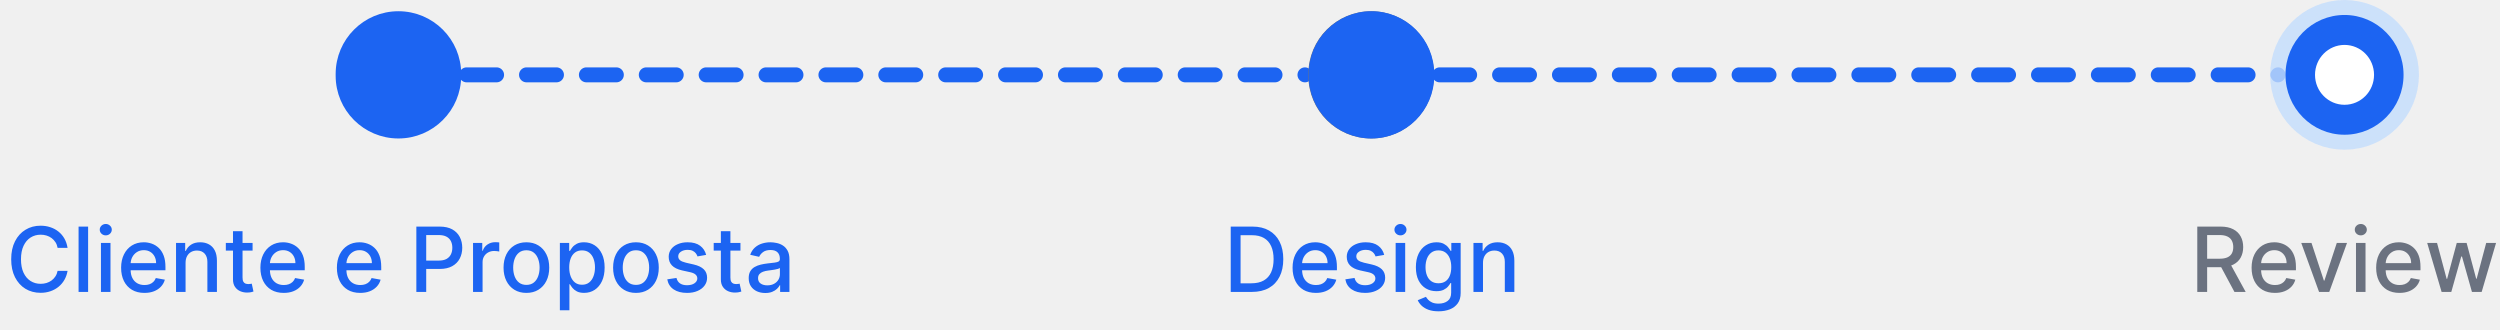
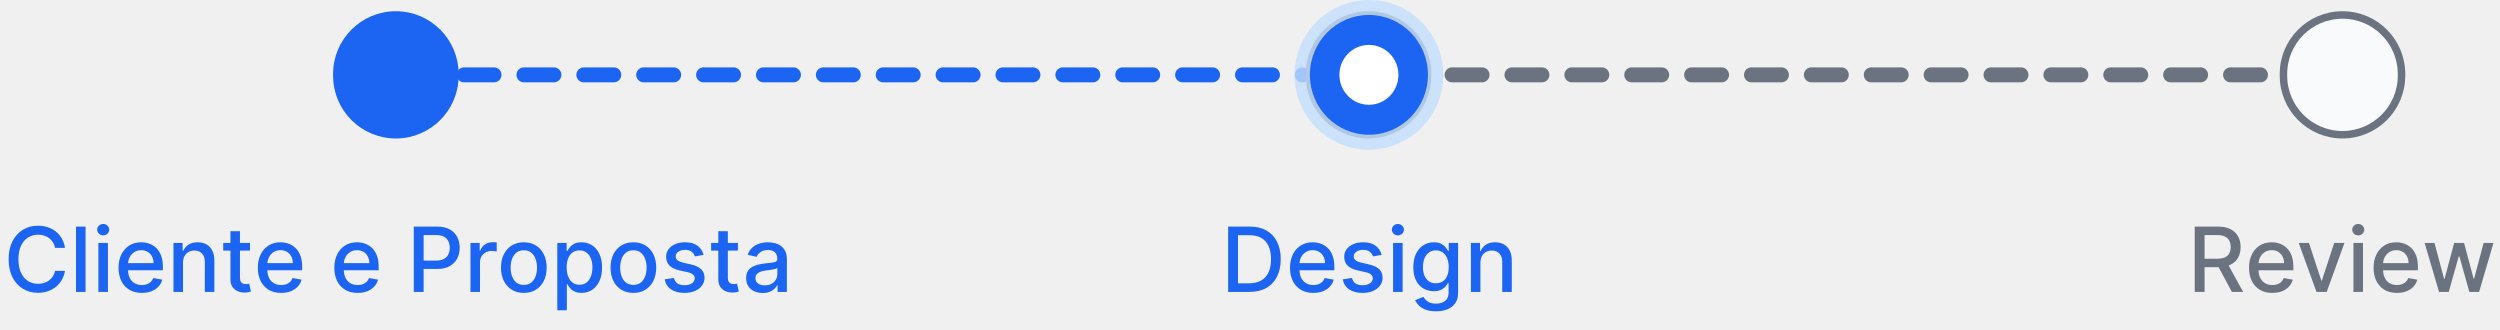
<svg xmlns="http://www.w3.org/2000/svg" width="334" height="44" viewBox="0 0 334 44" fill="none">
-   <line x1="54.343" y1="10" x2="174.343" y2="10" stroke="#1C64F2" stroke-width="2" stroke-linecap="round" stroke-dasharray="4 4" />
-   <line x1="184.343" y1="10" x2="304.343" y2="10" stroke="#1C64F2" stroke-width="2" stroke-linecap="round" stroke-dasharray="4 4" />
-   <ellipse cx="183.181" cy="10" rx="7.886" ry="8" fill="#F9FAFB" />
-   <rect x="175.295" y="2" width="15.772" height="16" rx="7.886" stroke="#6B7280" />
-   <path d="M9.025 33.111H7.695C7.644 32.827 7.549 32.577 7.41 32.361C7.271 32.145 7.1 31.962 6.898 31.811C6.697 31.66 6.471 31.547 6.221 31.47C5.974 31.393 5.711 31.355 5.432 31.355C4.93 31.355 4.479 31.482 4.082 31.734C3.687 31.987 3.374 32.358 3.144 32.847C2.917 33.335 2.803 33.932 2.803 34.636C2.803 35.347 2.917 35.946 3.144 36.435C3.374 36.923 3.688 37.293 4.086 37.543C4.484 37.793 4.931 37.918 5.428 37.918C5.704 37.918 5.965 37.881 6.212 37.807C6.462 37.73 6.688 37.618 6.89 37.47C7.092 37.322 7.262 37.142 7.401 36.929C7.543 36.713 7.641 36.466 7.695 36.188L9.025 36.192C8.954 36.621 8.816 37.016 8.611 37.376C8.41 37.734 8.15 38.044 7.832 38.305C7.516 38.564 7.155 38.764 6.749 38.906C6.343 39.048 5.9 39.119 5.42 39.119C4.664 39.119 3.991 38.94 3.4 38.582C2.809 38.222 2.343 37.706 2.002 37.035C1.664 36.365 1.495 35.565 1.495 34.636C1.495 33.705 1.665 32.905 2.006 32.237C2.347 31.567 2.813 31.053 3.404 30.695C3.995 30.334 4.667 30.153 5.42 30.153C5.883 30.153 6.315 30.22 6.715 30.354C7.119 30.484 7.481 30.678 7.802 30.933C8.123 31.186 8.388 31.496 8.599 31.862C8.809 32.226 8.951 32.642 9.025 33.111ZM11.772 30.273V39H10.498V30.273H11.772ZM13.486 39V32.455H14.761V39H13.486ZM14.13 31.445C13.908 31.445 13.718 31.371 13.559 31.223C13.403 31.072 13.325 30.893 13.325 30.686C13.325 30.476 13.403 30.297 13.559 30.149C13.718 29.999 13.908 29.923 14.13 29.923C14.351 29.923 14.54 29.999 14.697 30.149C14.856 30.297 14.935 30.476 14.935 30.686C14.935 30.893 14.856 31.072 14.697 31.223C14.54 31.371 14.351 31.445 14.13 31.445ZM19.296 39.132C18.651 39.132 18.095 38.994 17.63 38.719C17.166 38.44 16.808 38.05 16.556 37.547C16.306 37.041 16.181 36.449 16.181 35.77C16.181 35.099 16.306 34.508 16.556 33.997C16.808 33.486 17.161 33.087 17.613 32.8C18.067 32.513 18.598 32.369 19.206 32.369C19.576 32.369 19.933 32.43 20.28 32.553C20.627 32.675 20.938 32.867 21.213 33.128C21.489 33.389 21.706 33.729 21.865 34.146C22.024 34.561 22.104 35.065 22.104 35.659V36.111H16.901V35.156H20.855C20.855 34.821 20.787 34.524 20.651 34.266C20.515 34.004 20.323 33.798 20.076 33.648C19.831 33.497 19.544 33.422 19.215 33.422C18.857 33.422 18.544 33.51 18.277 33.686C18.013 33.859 17.808 34.087 17.664 34.368C17.522 34.646 17.451 34.949 17.451 35.276V36.021C17.451 36.459 17.527 36.831 17.681 37.138C17.837 37.445 18.054 37.679 18.333 37.841C18.611 38 18.936 38.08 19.308 38.08C19.55 38.08 19.77 38.045 19.969 37.977C20.168 37.906 20.34 37.801 20.485 37.662C20.63 37.523 20.74 37.351 20.817 37.146L22.023 37.364C21.926 37.719 21.753 38.03 21.503 38.297C21.256 38.561 20.945 38.767 20.57 38.915C20.198 39.06 19.773 39.132 19.296 39.132ZM24.792 35.114V39H23.518V32.455H24.741V33.52H24.822C24.972 33.173 25.208 32.895 25.529 32.685C25.853 32.474 26.261 32.369 26.752 32.369C27.198 32.369 27.589 32.463 27.924 32.651C28.259 32.835 28.519 33.111 28.704 33.477C28.888 33.844 28.981 34.297 28.981 34.837V39H27.707V34.99C27.707 34.516 27.583 34.145 27.336 33.878C27.089 33.608 26.749 33.473 26.317 33.473C26.022 33.473 25.759 33.537 25.529 33.665C25.302 33.793 25.121 33.98 24.988 34.227C24.857 34.472 24.792 34.767 24.792 35.114ZM33.745 32.455V33.477H30.17V32.455H33.745ZM31.128 30.886H32.403V37.078C32.403 37.325 32.44 37.511 32.513 37.636C32.587 37.758 32.682 37.842 32.799 37.888C32.918 37.93 33.047 37.952 33.187 37.952C33.289 37.952 33.379 37.945 33.455 37.93C33.532 37.916 33.592 37.905 33.634 37.896L33.864 38.949C33.79 38.977 33.685 39.006 33.549 39.034C33.413 39.065 33.242 39.082 33.038 39.085C32.702 39.091 32.39 39.031 32.1 38.906C31.81 38.781 31.576 38.588 31.397 38.327C31.218 38.065 31.128 37.737 31.128 37.342V30.886ZM37.905 39.132C37.26 39.132 36.705 38.994 36.239 38.719C35.776 38.44 35.418 38.05 35.165 37.547C34.915 37.041 34.79 36.449 34.79 35.77C34.79 35.099 34.915 34.508 35.165 33.997C35.418 33.486 35.77 33.087 36.222 32.8C36.676 32.513 37.208 32.369 37.816 32.369C38.185 32.369 38.543 32.43 38.889 32.553C39.236 32.675 39.547 32.867 39.823 33.128C40.098 33.389 40.316 33.729 40.475 34.146C40.634 34.561 40.713 35.065 40.713 35.659V36.111H35.51V35.156H39.465C39.465 34.821 39.397 34.524 39.26 34.266C39.124 34.004 38.932 33.798 38.685 33.648C38.441 33.497 38.154 33.422 37.824 33.422C37.466 33.422 37.154 33.51 36.887 33.686C36.622 33.859 36.418 34.087 36.273 34.368C36.131 34.646 36.06 34.949 36.06 35.276V36.021C36.06 36.459 36.137 36.831 36.29 37.138C36.446 37.445 36.664 37.679 36.942 37.841C37.22 38 37.546 38.08 37.918 38.08C38.159 38.08 38.38 38.045 38.578 37.977C38.777 37.906 38.949 37.801 39.094 37.662C39.239 37.523 39.35 37.351 39.426 37.146L40.632 37.364C40.536 37.719 40.362 38.03 40.112 38.297C39.865 38.561 39.554 38.767 39.179 38.915C38.807 39.06 38.382 39.132 37.905 39.132ZM48.124 39.132C47.479 39.132 46.924 38.994 46.458 38.719C45.995 38.44 45.637 38.05 45.384 37.547C45.134 37.041 45.009 36.449 45.009 35.77C45.009 35.099 45.134 34.508 45.384 33.997C45.637 33.486 45.989 33.087 46.441 32.8C46.895 32.513 47.426 32.369 48.034 32.369C48.404 32.369 48.762 32.43 49.108 32.553C49.455 32.675 49.766 32.867 50.041 33.128C50.317 33.389 50.534 33.729 50.693 34.146C50.852 34.561 50.932 35.065 50.932 35.659V36.111H45.729V35.156H49.684C49.684 34.821 49.615 34.524 49.479 34.266C49.343 34.004 49.151 33.798 48.904 33.648C48.659 33.497 48.372 33.422 48.043 33.422C47.685 33.422 47.372 33.51 47.105 33.686C46.841 33.859 46.637 34.087 46.492 34.368C46.35 34.646 46.279 34.949 46.279 35.276V36.021C46.279 36.459 46.355 36.831 46.509 37.138C46.665 37.445 46.882 37.679 47.161 37.841C47.439 38 47.764 38.08 48.137 38.08C48.378 38.08 48.598 38.045 48.797 37.977C48.996 37.906 49.168 37.801 49.313 37.662C49.458 37.523 49.568 37.351 49.645 37.146L50.851 37.364C50.755 37.719 50.581 38.03 50.331 38.297C50.084 38.561 49.773 38.767 49.398 38.915C49.026 39.06 48.601 39.132 48.124 39.132ZM55.624 39V30.273H58.735C59.414 30.273 59.976 30.396 60.422 30.643C60.868 30.891 61.202 31.229 61.424 31.658C61.645 32.084 61.756 32.564 61.756 33.098C61.756 33.635 61.644 34.118 61.419 34.547C61.198 34.973 60.862 35.311 60.414 35.561C59.968 35.808 59.407 35.932 58.73 35.932H56.591V34.815H58.611C59.04 34.815 59.388 34.742 59.655 34.594C59.922 34.443 60.118 34.239 60.243 33.98C60.368 33.722 60.431 33.428 60.431 33.098C60.431 32.769 60.368 32.476 60.243 32.22C60.118 31.965 59.921 31.764 59.651 31.619C59.384 31.474 59.032 31.402 58.594 31.402H56.941V39H55.624ZM63.197 39V32.455H64.429V33.494H64.497C64.616 33.142 64.827 32.865 65.128 32.663C65.432 32.459 65.775 32.356 66.159 32.356C66.239 32.356 66.332 32.359 66.44 32.365C66.551 32.371 66.638 32.378 66.7 32.386V33.605C66.649 33.591 66.558 33.575 66.427 33.558C66.297 33.538 66.166 33.528 66.035 33.528C65.734 33.528 65.466 33.592 65.23 33.72C64.997 33.845 64.812 34.02 64.676 34.244C64.54 34.466 64.472 34.719 64.472 35.003V39H63.197ZM70.326 39.132C69.712 39.132 69.176 38.992 68.719 38.71C68.262 38.429 67.906 38.035 67.654 37.53C67.401 37.024 67.274 36.433 67.274 35.757C67.274 35.078 67.401 34.484 67.654 33.976C67.906 33.467 68.262 33.072 68.719 32.791C69.176 32.51 69.712 32.369 70.326 32.369C70.939 32.369 71.475 32.51 71.932 32.791C72.389 33.072 72.745 33.467 72.997 33.976C73.25 34.484 73.377 35.078 73.377 35.757C73.377 36.433 73.25 37.024 72.997 37.53C72.745 38.035 72.389 38.429 71.932 38.71C71.475 38.992 70.939 39.132 70.326 39.132ZM70.33 38.062C70.728 38.062 71.057 37.957 71.318 37.747C71.58 37.537 71.773 37.257 71.898 36.908C72.026 36.558 72.09 36.173 72.09 35.753C72.09 35.335 72.026 34.952 71.898 34.602C71.773 34.25 71.58 33.967 71.318 33.754C71.057 33.541 70.728 33.435 70.33 33.435C69.929 33.435 69.597 33.541 69.333 33.754C69.071 33.967 68.877 34.25 68.749 34.602C68.624 34.952 68.561 35.335 68.561 35.753C68.561 36.173 68.624 36.558 68.749 36.908C68.877 37.257 69.071 37.537 69.333 37.747C69.597 37.957 69.929 38.062 70.33 38.062ZM74.799 41.455V32.455H76.043V33.516H76.15C76.224 33.379 76.33 33.222 76.469 33.043C76.609 32.864 76.802 32.707 77.049 32.574C77.296 32.438 77.623 32.369 78.029 32.369C78.557 32.369 79.029 32.503 79.444 32.77C79.859 33.037 80.184 33.422 80.42 33.925C80.658 34.428 80.778 35.033 80.778 35.74C80.778 36.447 80.66 37.054 80.424 37.56C80.188 38.062 79.864 38.45 79.452 38.723C79.04 38.993 78.57 39.128 78.042 39.128C77.644 39.128 77.319 39.061 77.066 38.928C76.816 38.794 76.62 38.638 76.478 38.459C76.336 38.28 76.227 38.121 76.15 37.981H76.073V41.455H74.799ZM76.047 35.727C76.047 36.188 76.114 36.591 76.248 36.938C76.381 37.284 76.575 37.555 76.827 37.751C77.08 37.945 77.39 38.041 77.756 38.041C78.137 38.041 78.455 37.94 78.711 37.739C78.966 37.534 79.16 37.257 79.29 36.908C79.424 36.558 79.491 36.165 79.491 35.727C79.491 35.295 79.425 34.908 79.295 34.564C79.167 34.22 78.974 33.949 78.715 33.75C78.459 33.551 78.14 33.452 77.756 33.452C77.387 33.452 77.075 33.547 76.819 33.737C76.566 33.928 76.374 34.193 76.243 34.534C76.113 34.875 76.047 35.273 76.047 35.727ZM84.962 39.132C84.349 39.132 83.813 38.992 83.356 38.71C82.898 38.429 82.543 38.035 82.29 37.53C82.038 37.024 81.911 36.433 81.911 35.757C81.911 35.078 82.038 34.484 82.29 33.976C82.543 33.467 82.898 33.072 83.356 32.791C83.813 32.51 84.349 32.369 84.962 32.369C85.576 32.369 86.111 32.51 86.569 32.791C87.026 33.072 87.381 33.467 87.634 33.976C87.887 34.484 88.013 35.078 88.013 35.757C88.013 36.433 87.887 37.024 87.634 37.53C87.381 38.035 87.026 38.429 86.569 38.71C86.111 38.992 85.576 39.132 84.962 39.132ZM84.966 38.062C85.364 38.062 85.694 37.957 85.955 37.747C86.216 37.537 86.41 37.257 86.535 36.908C86.663 36.558 86.727 36.173 86.727 35.753C86.727 35.335 86.663 34.952 86.535 34.602C86.41 34.25 86.216 33.967 85.955 33.754C85.694 33.541 85.364 33.435 84.966 33.435C84.566 33.435 84.234 33.541 83.969 33.754C83.708 33.967 83.513 34.25 83.386 34.602C83.261 34.952 83.198 35.335 83.198 35.753C83.198 36.173 83.261 36.558 83.386 36.908C83.513 37.257 83.708 37.537 83.969 37.747C84.234 37.957 84.566 38.062 84.966 38.062ZM94.341 34.053L93.186 34.257C93.137 34.109 93.061 33.969 92.956 33.835C92.853 33.702 92.714 33.592 92.538 33.507C92.362 33.422 92.142 33.379 91.877 33.379C91.517 33.379 91.216 33.46 90.974 33.622C90.733 33.781 90.612 33.987 90.612 34.24C90.612 34.459 90.693 34.635 90.855 34.769C91.017 34.902 91.278 35.011 91.639 35.097L92.678 35.335C93.281 35.474 93.73 35.689 94.025 35.979C94.321 36.269 94.468 36.645 94.468 37.108C94.468 37.5 94.355 37.849 94.127 38.156C93.903 38.46 93.589 38.699 93.186 38.872C92.785 39.045 92.321 39.132 91.792 39.132C91.059 39.132 90.461 38.976 89.998 38.663C89.535 38.348 89.251 37.901 89.146 37.321L90.377 37.133C90.454 37.455 90.612 37.697 90.85 37.862C91.089 38.024 91.4 38.105 91.784 38.105C92.201 38.105 92.535 38.019 92.785 37.845C93.035 37.669 93.16 37.455 93.16 37.202C93.16 36.997 93.083 36.825 92.93 36.686C92.779 36.547 92.548 36.442 92.235 36.371L91.127 36.128C90.517 35.989 90.065 35.767 89.772 35.463C89.483 35.159 89.338 34.774 89.338 34.308C89.338 33.922 89.446 33.584 89.662 33.294C89.877 33.004 90.176 32.778 90.556 32.617C90.937 32.452 91.373 32.369 91.865 32.369C92.572 32.369 93.129 32.523 93.535 32.83C93.941 33.133 94.21 33.541 94.341 34.053ZM98.925 32.455V33.477H95.349V32.455H98.925ZM96.308 30.886H97.582V37.078C97.582 37.325 97.619 37.511 97.693 37.636C97.767 37.758 97.862 37.842 97.979 37.888C98.098 37.93 98.227 37.952 98.366 37.952C98.469 37.952 98.558 37.945 98.635 37.93C98.712 37.916 98.771 37.905 98.814 37.896L99.044 38.949C98.97 38.977 98.865 39.006 98.729 39.034C98.592 39.065 98.422 39.082 98.217 39.085C97.882 39.091 97.57 39.031 97.28 38.906C96.99 38.781 96.756 38.588 96.577 38.327C96.398 38.065 96.308 37.737 96.308 37.342V30.886ZM102.239 39.145C101.824 39.145 101.449 39.068 101.114 38.915C100.779 38.758 100.513 38.533 100.317 38.237C100.124 37.942 100.027 37.58 100.027 37.151C100.027 36.781 100.098 36.477 100.24 36.239C100.382 36 100.574 35.811 100.816 35.672C101.057 35.533 101.327 35.428 101.625 35.356C101.924 35.285 102.228 35.231 102.537 35.195C102.929 35.149 103.247 35.112 103.492 35.084C103.736 35.053 103.914 35.003 104.024 34.935C104.135 34.867 104.191 34.756 104.191 34.602V34.572C104.191 34.2 104.085 33.912 103.875 33.707C103.668 33.503 103.358 33.401 102.946 33.401C102.517 33.401 102.179 33.496 101.932 33.686C101.688 33.874 101.519 34.082 101.425 34.312L100.228 34.04C100.37 33.642 100.577 33.321 100.85 33.077C101.125 32.83 101.442 32.651 101.8 32.54C102.158 32.426 102.534 32.369 102.929 32.369C103.191 32.369 103.468 32.401 103.76 32.463C104.056 32.523 104.331 32.633 104.587 32.795C104.845 32.957 105.057 33.189 105.222 33.49C105.387 33.788 105.469 34.176 105.469 34.653V39H104.225V38.105H104.174C104.091 38.27 103.968 38.432 103.803 38.591C103.638 38.75 103.426 38.882 103.168 38.987C102.909 39.092 102.6 39.145 102.239 39.145ZM102.516 38.122C102.868 38.122 103.169 38.053 103.419 37.913C103.672 37.774 103.864 37.592 103.995 37.368C104.128 37.141 104.195 36.898 104.195 36.639V35.795C104.149 35.841 104.061 35.883 103.931 35.923C103.803 35.96 103.657 35.993 103.492 36.021C103.327 36.047 103.166 36.071 103.01 36.094C102.854 36.114 102.723 36.131 102.618 36.145C102.371 36.176 102.145 36.229 101.941 36.303C101.739 36.376 101.577 36.483 101.455 36.622C101.335 36.758 101.276 36.94 101.276 37.168C101.276 37.483 101.392 37.722 101.625 37.883C101.858 38.043 102.155 38.122 102.516 38.122Z" fill="#1C64F2" />
-   <path d="M167.25 39H164.425V30.273H167.339C168.195 30.273 168.929 30.447 169.543 30.797C170.156 31.143 170.626 31.642 170.953 32.293C171.283 32.94 171.447 33.717 171.447 34.624C171.447 35.533 171.281 36.314 170.949 36.967C170.619 37.621 170.142 38.124 169.517 38.476C168.892 38.825 168.136 39 167.25 39ZM165.741 37.849H167.177C167.842 37.849 168.395 37.724 168.835 37.474C169.275 37.222 169.605 36.856 169.824 36.379C170.043 35.899 170.152 35.314 170.152 34.624C170.152 33.939 170.043 33.358 169.824 32.881C169.608 32.403 169.285 32.041 168.856 31.794C168.427 31.547 167.895 31.423 167.258 31.423H165.741V37.849ZM175.804 39.132C175.159 39.132 174.603 38.994 174.137 38.719C173.674 38.44 173.316 38.05 173.063 37.547C172.813 37.041 172.688 36.449 172.688 35.77C172.688 35.099 172.813 34.508 173.063 33.997C173.316 33.486 173.669 33.087 174.12 32.8C174.575 32.513 175.106 32.369 175.714 32.369C176.083 32.369 176.441 32.43 176.788 32.553C177.134 32.675 177.446 32.867 177.721 33.128C177.997 33.389 178.214 33.729 178.373 34.146C178.532 34.561 178.612 35.065 178.612 35.659V36.111H173.409V35.156H177.363C177.363 34.821 177.295 34.524 177.159 34.266C177.022 34.004 176.831 33.798 176.583 33.648C176.339 33.497 176.052 33.422 175.723 33.422C175.365 33.422 175.052 33.51 174.785 33.686C174.521 33.859 174.316 34.087 174.171 34.368C174.029 34.646 173.958 34.949 173.958 35.276V36.021C173.958 36.459 174.035 36.831 174.188 37.138C174.345 37.445 174.562 37.679 174.84 37.841C175.119 38 175.444 38.08 175.816 38.08C176.058 38.08 176.278 38.045 176.477 37.977C176.676 37.906 176.848 37.801 176.992 37.662C177.137 37.523 177.248 37.351 177.325 37.146L178.531 37.364C178.434 37.719 178.261 38.03 178.011 38.297C177.764 38.561 177.453 38.767 177.078 38.915C176.706 39.06 176.281 39.132 175.804 39.132ZM184.93 34.053L183.775 34.257C183.727 34.109 183.65 33.969 183.545 33.835C183.443 33.702 183.304 33.592 183.128 33.507C182.952 33.422 182.731 33.379 182.467 33.379C182.106 33.379 181.805 33.46 181.564 33.622C181.322 33.781 181.202 33.987 181.202 34.24C181.202 34.459 181.283 34.635 181.445 34.769C181.606 34.902 181.868 35.011 182.229 35.097L183.268 35.335C183.871 35.474 184.32 35.689 184.615 35.979C184.91 36.269 185.058 36.645 185.058 37.108C185.058 37.5 184.945 37.849 184.717 38.156C184.493 38.46 184.179 38.699 183.775 38.872C183.375 39.045 182.91 39.132 182.382 39.132C181.649 39.132 181.051 38.976 180.588 38.663C180.125 38.348 179.841 37.901 179.736 37.321L180.967 37.133C181.044 37.455 181.202 37.697 181.44 37.862C181.679 38.024 181.99 38.105 182.373 38.105C182.791 38.105 183.125 38.019 183.375 37.845C183.625 37.669 183.75 37.455 183.75 37.202C183.75 36.997 183.673 36.825 183.52 36.686C183.369 36.547 183.138 36.442 182.825 36.371L181.717 36.128C181.106 35.989 180.655 35.767 180.362 35.463C180.072 35.159 179.927 34.774 179.927 34.308C179.927 33.922 180.035 33.584 180.251 33.294C180.467 33.004 180.766 32.778 181.146 32.617C181.527 32.452 181.963 32.369 182.454 32.369C183.162 32.369 183.719 32.523 184.125 32.83C184.531 33.133 184.8 33.541 184.93 34.053ZM186.459 39V32.455H187.733V39H186.459ZM187.103 31.445C186.881 31.445 186.691 31.371 186.532 31.223C186.375 31.072 186.297 30.893 186.297 30.686C186.297 30.476 186.375 30.297 186.532 30.149C186.691 29.999 186.881 29.923 187.103 29.923C187.324 29.923 187.513 29.999 187.669 30.149C187.828 30.297 187.908 30.476 187.908 30.686C187.908 30.893 187.828 31.072 187.669 31.223C187.513 31.371 187.324 31.445 187.103 31.445ZM192.192 41.591C191.672 41.591 191.224 41.523 190.849 41.386C190.477 41.25 190.173 41.07 189.937 40.845C189.702 40.621 189.525 40.375 189.409 40.108L190.504 39.656C190.581 39.781 190.683 39.913 190.811 40.053C190.942 40.195 191.118 40.315 191.339 40.415C191.564 40.514 191.852 40.564 192.204 40.564C192.687 40.564 193.087 40.446 193.402 40.21C193.717 39.977 193.875 39.605 193.875 39.094V37.807H193.794C193.717 37.946 193.606 38.101 193.462 38.271C193.32 38.442 193.123 38.59 192.873 38.715C192.623 38.84 192.298 38.902 191.898 38.902C191.381 38.902 190.915 38.781 190.5 38.54C190.088 38.295 189.761 37.936 189.52 37.462C189.281 36.984 189.162 36.398 189.162 35.702C189.162 35.006 189.28 34.409 189.516 33.912C189.754 33.415 190.081 33.034 190.496 32.77C190.91 32.503 191.381 32.369 191.906 32.369C192.312 32.369 192.641 32.438 192.891 32.574C193.141 32.707 193.335 32.864 193.474 33.043C193.616 33.222 193.726 33.379 193.802 33.516H193.896V32.455H195.145V39.145C195.145 39.707 195.014 40.169 194.753 40.53C194.491 40.891 194.138 41.158 193.692 41.331C193.248 41.504 192.748 41.591 192.192 41.591ZM192.179 37.845C192.545 37.845 192.855 37.76 193.108 37.59C193.364 37.416 193.557 37.169 193.687 36.848C193.821 36.524 193.888 36.136 193.888 35.685C193.888 35.244 193.822 34.856 193.692 34.521C193.561 34.186 193.369 33.925 193.116 33.737C192.864 33.547 192.551 33.452 192.179 33.452C191.795 33.452 191.476 33.551 191.22 33.75C190.964 33.946 190.771 34.213 190.641 34.551C190.513 34.889 190.449 35.267 190.449 35.685C190.449 36.114 190.514 36.49 190.645 36.814C190.775 37.138 190.969 37.391 191.224 37.572C191.483 37.754 191.801 37.845 192.179 37.845ZM198.128 35.114V39H196.854V32.455H198.077V33.52H198.158C198.308 33.173 198.544 32.895 198.865 32.685C199.189 32.474 199.597 32.369 200.088 32.369C200.534 32.369 200.925 32.463 201.26 32.651C201.595 32.835 201.855 33.111 202.04 33.477C202.224 33.844 202.317 34.297 202.317 34.837V39H201.043V34.99C201.043 34.516 200.919 34.145 200.672 33.878C200.425 33.608 200.085 33.473 199.653 33.473C199.358 33.473 199.095 33.537 198.865 33.665C198.638 33.793 198.457 33.98 198.324 34.227C198.193 34.472 198.128 34.767 198.128 35.114Z" fill="#1C64F2" />
-   <path d="M293.557 39V30.273H296.668C297.344 30.273 297.905 30.389 298.351 30.622C298.8 30.855 299.136 31.178 299.357 31.59C299.579 31.999 299.69 32.472 299.69 33.008C299.69 33.543 299.577 34.013 299.353 34.419C299.131 34.822 298.796 35.136 298.347 35.361C297.901 35.585 297.34 35.697 296.664 35.697H294.307V34.564H296.545C296.971 34.564 297.317 34.503 297.584 34.381C297.854 34.258 298.052 34.081 298.177 33.848C298.302 33.615 298.364 33.335 298.364 33.008C298.364 32.679 298.3 32.394 298.172 32.152C298.047 31.91 297.85 31.726 297.58 31.598C297.313 31.467 296.962 31.402 296.528 31.402H294.874V39H293.557ZM297.866 35.062L300.022 39H298.522L296.408 35.062H297.866ZM303.929 39.132C303.284 39.132 302.728 38.994 302.262 38.719C301.799 38.44 301.441 38.05 301.188 37.547C300.938 37.041 300.813 36.449 300.813 35.77C300.813 35.099 300.938 34.508 301.188 33.997C301.441 33.486 301.794 33.087 302.245 32.8C302.7 32.513 303.231 32.369 303.839 32.369C304.208 32.369 304.566 32.43 304.913 32.553C305.259 32.675 305.571 32.867 305.846 33.128C306.122 33.389 306.339 33.729 306.498 34.146C306.657 34.561 306.737 35.065 306.737 35.659V36.111H301.534V35.156H305.488C305.488 34.821 305.42 34.524 305.284 34.266C305.147 34.004 304.956 33.798 304.708 33.648C304.464 33.497 304.177 33.422 303.848 33.422C303.49 33.422 303.177 33.51 302.91 33.686C302.646 33.859 302.441 34.087 302.296 34.368C302.154 34.646 302.083 34.949 302.083 35.276V36.021C302.083 36.459 302.16 36.831 302.313 37.138C302.47 37.445 302.687 37.679 302.965 37.841C303.244 38 303.569 38.08 303.941 38.08C304.183 38.08 304.403 38.045 304.602 37.977C304.801 37.906 304.973 37.801 305.117 37.662C305.262 37.523 305.373 37.351 305.45 37.146L306.656 37.364C306.559 37.719 306.386 38.03 306.136 38.297C305.889 38.561 305.578 38.767 305.203 38.915C304.831 39.06 304.406 39.132 303.929 39.132ZM313.562 32.455L311.189 39H309.825L307.447 32.455H308.815L310.473 37.492H310.541L312.195 32.455H313.562ZM314.76 39V32.455H316.034V39H314.76ZM315.403 31.445C315.182 31.445 314.991 31.371 314.832 31.223C314.676 31.072 314.598 30.893 314.598 30.686C314.598 30.476 314.676 30.297 314.832 30.149C314.991 29.999 315.182 29.923 315.403 29.923C315.625 29.923 315.814 29.999 315.97 30.149C316.129 30.297 316.209 30.476 316.209 30.686C316.209 30.893 316.129 31.072 315.97 31.223C315.814 31.371 315.625 31.445 315.403 31.445ZM320.569 39.132C319.924 39.132 319.369 38.994 318.903 38.719C318.44 38.44 318.082 38.05 317.829 37.547C317.579 37.041 317.454 36.449 317.454 35.77C317.454 35.099 317.579 34.508 317.829 33.997C318.082 33.486 318.434 33.087 318.886 32.8C319.34 32.513 319.872 32.369 320.48 32.369C320.849 32.369 321.207 32.43 321.554 32.553C321.9 32.675 322.211 32.867 322.487 33.128C322.762 33.389 322.98 33.729 323.139 34.146C323.298 34.561 323.377 35.065 323.377 35.659V36.111H318.174V35.156H322.129C322.129 34.821 322.061 34.524 321.924 34.266C321.788 34.004 321.596 33.798 321.349 33.648C321.105 33.497 320.818 33.422 320.488 33.422C320.13 33.422 319.818 33.51 319.551 33.686C319.286 33.859 319.082 34.087 318.937 34.368C318.795 34.646 318.724 34.949 318.724 35.276V36.021C318.724 36.459 318.801 36.831 318.954 37.138C319.11 37.445 319.328 37.679 319.606 37.841C319.884 38 320.21 38.08 320.582 38.08C320.823 38.08 321.044 38.045 321.242 37.977C321.441 37.906 321.613 37.801 321.758 37.662C321.903 37.523 322.014 37.351 322.09 37.146L323.296 37.364C323.2 37.719 323.027 38.03 322.777 38.297C322.529 38.561 322.218 38.767 321.843 38.915C321.471 39.06 321.046 39.132 320.569 39.132ZM326.198 39L324.272 32.455H325.589L326.872 37.261H326.936L328.223 32.455H329.539L330.818 37.24H330.882L332.156 32.455H333.473L331.551 39H330.251L328.921 34.274H328.823L327.494 39H326.198Z" fill="#6B7280" />
-   <path opacity="0.8" d="M313.229 17C317.104 17 320.172 13.825 320.172 10C320.172 6.175 317.104 3 313.229 3C309.354 3 306.286 6.175 306.286 10C306.286 13.825 309.354 17 313.229 17Z" stroke="#C3DDFD" stroke-width="6" />
-   <ellipse cx="313.229" cy="10" rx="7.886" ry="8" fill="#1C64F2" />
-   <ellipse cx="313.229" cy="10" rx="3.943" ry="4" fill="white" />
-   <ellipse cx="53.229" cy="10" rx="7.886" ry="8" fill="#1C64F2" />
-   <rect x="45.343" y="2" width="15.772" height="16" rx="7.886" stroke="#1C64F2" />
-   <ellipse cx="183.229" cy="10" rx="7.886" ry="8" fill="#1C64F2" />
-   <rect x="175.343" y="2" width="15.772" height="16" rx="7.886" stroke="#1C64F2" />
+   <line x1="54" y1="10" x2="174" y2="10" stroke="#1C64F2" stroke-width="2" stroke-linecap="round" stroke-dasharray="4 4" />
+   <line x1="186" y1="10" x2="306" y2="10" stroke="#6B7280" stroke-width="2" stroke-linecap="round" stroke-dasharray="4 4" />
+   <ellipse cx="182.838" cy="10" rx="7.886" ry="8" fill="#F9FAFB" />
+   <rect x="174.952" y="2" width="15.772" height="16" rx="7.886" stroke="#6B7280" />
+   <ellipse cx="312.957" cy="10" rx="7.886" ry="8" fill="#F9FAFB" />
+   <rect x="305.071" y="2" width="15.772" height="16" rx="7.886" stroke="#6B7280" />
+   <path d="M8.682 33.111H7.353C7.302 32.827 7.206 32.577 7.067 32.361C6.928 32.145 6.758 31.962 6.556 31.811C6.354 31.66 6.128 31.547 5.878 31.47C5.631 31.393 5.368 31.355 5.09 31.355C4.587 31.355 4.137 31.482 3.739 31.734C3.344 31.987 3.032 32.358 2.802 32.847C2.574 33.335 2.461 33.932 2.461 34.636C2.461 35.347 2.574 35.946 2.802 36.435C3.032 36.923 3.346 37.293 3.743 37.543C4.141 37.793 4.588 37.918 5.086 37.918C5.361 37.918 5.623 37.881 5.87 37.807C6.12 37.73 6.346 37.618 6.547 37.47C6.749 37.322 6.919 37.142 7.059 36.929C7.201 36.713 7.299 36.466 7.353 36.188L8.682 36.192C8.611 36.621 8.473 37.016 8.269 37.376C8.067 37.734 7.807 38.044 7.489 38.305C7.174 38.564 6.813 38.764 6.407 38.906C6 39.048 5.557 39.119 5.077 39.119C4.321 39.119 3.648 38.94 3.057 38.582C2.466 38.222 2 37.706 1.66 37.035C1.321 36.365 1.152 35.565 1.152 34.636C1.152 33.705 1.323 32.905 1.664 32.237C2.005 31.567 2.471 31.053 3.062 30.695C3.652 30.334 4.324 30.153 5.077 30.153C5.54 30.153 5.972 30.22 6.373 30.354C6.776 30.484 7.138 30.678 7.459 30.933C7.78 31.186 8.046 31.496 8.256 31.862C8.466 32.226 8.608 32.642 8.682 33.111ZM11.43 30.273V39H10.156V30.273H11.43ZM13.144 39V32.455H14.418V39H13.144ZM13.787 31.445C13.566 31.445 13.375 31.371 13.216 31.223C13.06 31.072 12.982 30.893 12.982 30.686C12.982 30.476 13.06 30.297 13.216 30.149C13.375 29.999 13.566 29.923 13.787 29.923C14.009 29.923 14.198 29.999 14.354 30.149C14.513 30.297 14.593 30.476 14.593 30.686C14.593 30.893 14.513 31.072 14.354 31.223C14.198 31.371 14.009 31.445 13.787 31.445ZM18.953 39.132C18.308 39.132 17.753 38.994 17.287 38.719C16.824 38.44 16.466 38.05 16.213 37.547C15.963 37.041 15.838 36.449 15.838 35.77C15.838 35.099 15.963 34.508 16.213 33.997C16.466 33.486 16.818 33.087 17.27 32.8C17.724 32.513 18.256 32.369 18.864 32.369C19.233 32.369 19.591 32.43 19.938 32.553C20.284 32.675 20.595 32.867 20.871 33.128C21.146 33.389 21.364 33.729 21.523 34.146C21.682 34.561 21.761 35.065 21.761 35.659V36.111H16.558V35.156H20.513C20.513 34.821 20.445 34.524 20.308 34.266C20.172 34.004 19.98 33.798 19.733 33.648C19.489 33.497 19.202 33.422 18.872 33.422C18.514 33.422 18.202 33.51 17.935 33.686C17.671 33.859 17.466 34.087 17.321 34.368C17.179 34.646 17.108 34.949 17.108 35.276V36.021C17.108 36.459 17.185 36.831 17.338 37.138C17.494 37.445 17.712 37.679 17.99 37.841C18.268 38 18.594 38.08 18.966 38.08C19.207 38.08 19.428 38.045 19.627 37.977C19.825 37.906 19.997 37.801 20.142 37.662C20.287 37.523 20.398 37.351 20.474 37.146L21.68 37.364C21.584 37.719 21.411 38.03 21.161 38.297C20.913 38.561 20.602 38.767 20.227 38.915C19.855 39.06 19.43 39.132 18.953 39.132ZM24.449 35.114V39H23.175V32.455H24.398V33.52H24.479C24.63 33.173 24.866 32.895 25.186 32.685C25.51 32.474 25.918 32.369 26.41 32.369C26.855 32.369 27.246 32.463 27.581 32.651C27.917 32.835 28.177 33.111 28.361 33.477C28.546 33.844 28.638 34.297 28.638 34.837V39H27.364V34.99C27.364 34.516 27.241 34.145 26.993 33.878C26.746 33.608 26.407 33.473 25.975 33.473C25.679 33.473 25.417 33.537 25.186 33.665C24.959 33.793 24.779 33.98 24.645 34.227C24.515 34.472 24.449 34.767 24.449 35.114ZM33.402 32.455V33.477H29.827V32.455H33.402ZM30.786 30.886H32.06V37.078C32.06 37.325 32.097 37.511 32.171 37.636C32.245 37.758 32.34 37.842 32.456 37.888C32.576 37.93 32.705 37.952 32.844 37.952C32.946 37.952 33.036 37.945 33.113 37.93C33.189 37.916 33.249 37.905 33.292 37.896L33.522 38.949C33.448 38.977 33.343 39.006 33.206 39.034C33.07 39.065 32.9 39.082 32.695 39.085C32.36 39.091 32.047 39.031 31.758 38.906C31.468 38.781 31.233 38.588 31.054 38.327C30.875 38.065 30.786 37.737 30.786 37.342V30.886ZM37.563 39.132C36.918 39.132 36.362 38.994 35.896 38.719C35.433 38.44 35.075 38.05 34.822 37.547C34.572 37.041 34.447 36.449 34.447 35.77C34.447 35.099 34.572 34.508 34.822 33.997C35.075 33.486 35.428 33.087 35.879 32.8C36.334 32.513 36.865 32.369 37.473 32.369C37.842 32.369 38.2 32.43 38.547 32.553C38.894 32.675 39.205 32.867 39.48 33.128C39.756 33.389 39.973 33.729 40.132 34.146C40.291 34.561 40.371 35.065 40.371 35.659V36.111H35.168V35.156H39.122C39.122 34.821 39.054 34.524 38.918 34.266C38.781 34.004 38.59 33.798 38.342 33.648C38.098 33.497 37.811 33.422 37.482 33.422C37.124 33.422 36.811 33.51 36.544 33.686C36.28 33.859 36.075 34.087 35.931 34.368C35.788 34.646 35.717 34.949 35.717 35.276V36.021C35.717 36.459 35.794 36.831 35.947 37.138C36.104 37.445 36.321 37.679 36.599 37.841C36.878 38 37.203 38.08 37.575 38.08C37.817 38.08 38.037 38.045 38.236 37.977C38.435 37.906 38.607 37.801 38.752 37.662C38.896 37.523 39.007 37.351 39.084 37.146L40.29 37.364C40.193 37.719 40.02 38.03 39.77 38.297C39.523 38.561 39.212 38.767 38.837 38.915C38.465 39.06 38.04 39.132 37.563 39.132ZM47.781 39.132C47.136 39.132 46.581 38.994 46.115 38.719C45.652 38.44 45.294 38.05 45.041 37.547C44.791 37.041 44.666 36.449 44.666 35.77C44.666 35.099 44.791 34.508 45.041 33.997C45.294 33.486 45.646 33.087 46.098 32.8C46.553 32.513 47.084 32.369 47.692 32.369C48.061 32.369 48.419 32.43 48.766 32.553C49.112 32.675 49.423 32.867 49.699 33.128C49.974 33.389 50.192 33.729 50.351 34.146C50.51 34.561 50.59 35.065 50.59 35.659V36.111H45.386V35.156H49.341C49.341 34.821 49.273 34.524 49.136 34.266C49 34.004 48.808 33.798 48.561 33.648C48.317 33.497 48.03 33.422 47.7 33.422C47.342 33.422 47.03 33.51 46.763 33.686C46.499 33.859 46.294 34.087 46.149 34.368C46.007 34.646 45.936 34.949 45.936 35.276V36.021C45.936 36.459 46.013 36.831 46.166 37.138C46.322 37.445 46.54 37.679 46.818 37.841C47.097 38 47.422 38.08 47.794 38.08C48.036 38.08 48.256 38.045 48.455 37.977C48.654 37.906 48.825 37.801 48.97 37.662C49.115 37.523 49.226 37.351 49.303 37.146L50.509 37.364C50.412 37.719 50.239 38.03 49.989 38.297C49.742 38.561 49.431 38.767 49.056 38.915C48.683 39.06 48.259 39.132 47.781 39.132ZM55.281 39V30.273H58.392C59.071 30.273 59.634 30.396 60.08 30.643C60.526 30.891 60.859 31.229 61.081 31.658C61.303 32.084 61.413 32.564 61.413 33.098C61.413 33.635 61.301 34.118 61.077 34.547C60.855 34.973 60.52 35.311 60.071 35.561C59.625 35.808 59.064 35.932 58.388 35.932H56.249V34.815H58.269C58.697 34.815 59.045 34.742 59.313 34.594C59.58 34.443 59.776 34.239 59.901 33.98C60.026 33.722 60.088 33.428 60.088 33.098C60.088 32.769 60.026 32.476 59.901 32.22C59.776 31.965 59.578 31.764 59.308 31.619C59.041 31.474 58.689 31.402 58.252 31.402H56.598V39H55.281ZM62.855 39V32.455H64.086V33.494H64.154C64.274 33.142 64.484 32.865 64.785 32.663C65.089 32.459 65.433 32.356 65.817 32.356C65.896 32.356 65.99 32.359 66.098 32.365C66.209 32.371 66.295 32.378 66.358 32.386V33.605C66.306 33.591 66.216 33.575 66.085 33.558C65.954 33.538 65.824 33.528 65.693 33.528C65.392 33.528 65.123 33.592 64.888 33.72C64.654 33.845 64.47 34.02 64.334 34.244C64.197 34.466 64.129 34.719 64.129 35.003V39H62.855ZM69.983 39.132C69.369 39.132 68.834 38.992 68.376 38.71C67.919 38.429 67.564 38.035 67.311 37.53C67.058 37.024 66.932 36.433 66.932 35.757C66.932 35.078 67.058 34.484 67.311 33.976C67.564 33.467 67.919 33.072 68.376 32.791C68.834 32.51 69.369 32.369 69.983 32.369C70.597 32.369 71.132 32.51 71.59 32.791C72.047 33.072 72.402 33.467 72.655 33.976C72.908 34.484 73.034 35.078 73.034 35.757C73.034 36.433 72.908 37.024 72.655 37.53C72.402 38.035 72.047 38.429 71.59 38.71C71.132 38.992 70.597 39.132 69.983 39.132ZM69.987 38.062C70.385 38.062 70.715 37.957 70.976 37.747C71.237 37.537 71.43 37.257 71.555 36.908C71.683 36.558 71.747 36.173 71.747 35.753C71.747 35.335 71.683 34.952 71.555 34.602C71.43 34.25 71.237 33.967 70.976 33.754C70.715 33.541 70.385 33.435 69.987 33.435C69.587 33.435 69.254 33.541 68.99 33.754C68.729 33.967 68.534 34.25 68.406 34.602C68.281 34.952 68.219 35.335 68.219 35.753C68.219 36.173 68.281 36.558 68.406 36.908C68.534 37.257 68.729 37.537 68.99 37.747C69.254 37.957 69.587 38.062 69.987 38.062ZM74.456 41.455V32.455H75.701V33.516H75.807C75.881 33.379 75.988 33.222 76.127 33.043C76.266 32.864 76.459 32.707 76.706 32.574C76.954 32.438 77.28 32.369 77.686 32.369C78.215 32.369 78.686 32.503 79.101 32.77C79.516 33.037 79.841 33.422 80.077 33.925C80.316 34.428 80.435 35.033 80.435 35.74C80.435 36.447 80.317 37.054 80.081 37.56C79.846 38.062 79.522 38.45 79.11 38.723C78.698 38.993 78.228 39.128 77.699 39.128C77.302 39.128 76.976 39.061 76.723 38.928C76.473 38.794 76.277 38.638 76.135 38.459C75.993 38.28 75.884 38.121 75.807 37.981H75.731V41.455H74.456ZM75.705 35.727C75.705 36.188 75.772 36.591 75.905 36.938C76.039 37.284 76.232 37.555 76.485 37.751C76.738 37.945 77.047 38.041 77.414 38.041C77.794 38.041 78.113 37.94 78.368 37.739C78.624 37.534 78.817 37.257 78.948 36.908C79.081 36.558 79.148 36.165 79.148 35.727C79.148 35.295 79.083 34.908 78.952 34.564C78.824 34.22 78.631 33.949 78.373 33.75C78.117 33.551 77.797 33.452 77.414 33.452C77.044 33.452 76.732 33.547 76.476 33.737C76.223 33.928 76.032 34.193 75.901 34.534C75.77 34.875 75.705 35.273 75.705 35.727ZM84.62 39.132C84.006 39.132 83.471 38.992 83.013 38.71C82.556 38.429 82.201 38.035 81.948 37.53C81.695 37.024 81.569 36.433 81.569 35.757C81.569 35.078 81.695 34.484 81.948 33.976C82.201 33.467 82.556 33.072 83.013 32.791C83.471 32.51 84.006 32.369 84.62 32.369C85.233 32.369 85.769 32.51 86.226 32.791C86.684 33.072 87.039 33.467 87.292 33.976C87.544 34.484 87.671 35.078 87.671 35.757C87.671 36.433 87.544 37.024 87.292 37.53C87.039 38.035 86.684 38.429 86.226 38.71C85.769 38.992 85.233 39.132 84.62 39.132ZM84.624 38.062C85.022 38.062 85.351 37.957 85.613 37.747C85.874 37.537 86.067 37.257 86.192 36.908C86.32 36.558 86.384 36.173 86.384 35.753C86.384 35.335 86.32 34.952 86.192 34.602C86.067 34.25 85.874 33.967 85.613 33.754C85.351 33.541 85.022 33.435 84.624 33.435C84.223 33.435 83.891 33.541 83.627 33.754C83.365 33.967 83.171 34.25 83.043 34.602C82.918 34.952 82.856 35.335 82.856 35.753C82.856 36.173 82.918 36.558 83.043 36.908C83.171 37.257 83.365 37.537 83.627 37.747C83.891 37.957 84.223 38.062 84.624 38.062ZM93.998 34.053L92.843 34.257C92.795 34.109 92.718 33.969 92.613 33.835C92.511 33.702 92.371 33.592 92.195 33.507C92.019 33.422 91.799 33.379 91.535 33.379C91.174 33.379 90.873 33.46 90.632 33.622C90.39 33.781 90.269 33.987 90.269 34.24C90.269 34.459 90.35 34.635 90.512 34.769C90.674 34.902 90.935 35.011 91.296 35.097L92.336 35.335C92.938 35.474 93.387 35.689 93.683 35.979C93.978 36.269 94.126 36.645 94.126 37.108C94.126 37.5 94.012 37.849 93.785 38.156C93.56 38.46 93.246 38.699 92.843 38.872C92.442 39.045 91.978 39.132 91.45 39.132C90.717 39.132 90.119 38.976 89.656 38.663C89.192 38.348 88.908 37.901 88.803 37.321L90.035 37.133C90.112 37.455 90.269 37.697 90.508 37.862C90.746 38.024 91.058 38.105 91.441 38.105C91.859 38.105 92.192 38.019 92.442 37.845C92.692 37.669 92.817 37.455 92.817 37.202C92.817 36.997 92.741 36.825 92.587 36.686C92.437 36.547 92.205 36.442 91.893 36.371L90.785 36.128C90.174 35.989 89.722 35.767 89.43 35.463C89.14 35.159 88.995 34.774 88.995 34.308C88.995 33.922 89.103 33.584 89.319 33.294C89.535 33.004 89.833 32.778 90.214 32.617C90.594 32.452 91.031 32.369 91.522 32.369C92.23 32.369 92.786 32.523 93.192 32.83C93.599 33.133 93.867 33.541 93.998 34.053ZM98.582 32.455V33.477H95.007V32.455H98.582ZM95.966 30.886H97.24V37.078C97.24 37.325 97.277 37.511 97.351 37.636C97.424 37.758 97.52 37.842 97.636 37.888C97.755 37.93 97.885 37.952 98.024 37.952C98.126 37.952 98.216 37.945 98.292 37.93C98.369 37.916 98.429 37.905 98.471 37.896L98.701 38.949C98.628 38.977 98.522 39.006 98.386 39.034C98.25 39.065 98.079 39.082 97.875 39.085C97.54 39.091 97.227 39.031 96.937 38.906C96.647 38.781 96.413 38.588 96.234 38.327C96.055 38.065 95.966 37.737 95.966 37.342V30.886ZM101.896 39.145C101.482 39.145 101.107 39.068 100.771 38.915C100.436 38.758 100.171 38.533 99.975 38.237C99.781 37.942 99.685 37.58 99.685 37.151C99.685 36.781 99.756 36.477 99.898 36.239C100.04 36 100.232 35.811 100.473 35.672C100.715 35.533 100.984 35.428 101.283 35.356C101.581 35.285 101.885 35.231 102.195 35.195C102.587 35.149 102.905 35.112 103.149 35.084C103.394 35.053 103.571 35.003 103.682 34.935C103.793 34.867 103.848 34.756 103.848 34.602V34.572C103.848 34.2 103.743 33.912 103.533 33.707C103.325 33.503 103.016 33.401 102.604 33.401C102.175 33.401 101.837 33.496 101.59 33.686C101.345 33.874 101.176 34.082 101.082 34.312L99.885 34.04C100.027 33.642 100.234 33.321 100.507 33.077C100.783 32.83 101.099 32.651 101.457 32.54C101.815 32.426 102.192 32.369 102.587 32.369C102.848 32.369 103.125 32.401 103.418 32.463C103.713 32.523 103.989 32.633 104.244 32.795C104.503 32.957 104.715 33.189 104.879 33.49C105.044 33.788 105.126 34.176 105.126 34.653V39H103.882V38.105H103.831C103.749 38.27 103.625 38.432 103.46 38.591C103.296 38.75 103.084 38.882 102.825 38.987C102.567 39.092 102.257 39.145 101.896 39.145ZM102.173 38.122C102.526 38.122 102.827 38.053 103.077 37.913C103.33 37.774 103.521 37.592 103.652 37.368C103.786 37.141 103.852 36.898 103.852 36.639V35.795C103.807 35.841 103.719 35.883 103.588 35.923C103.46 35.96 103.314 35.993 103.149 36.021C102.984 36.047 102.824 36.071 102.668 36.094C102.511 36.114 102.381 36.131 102.276 36.145C102.028 36.176 101.803 36.229 101.598 36.303C101.396 36.376 101.234 36.483 101.112 36.622C100.993 36.758 100.933 36.94 100.933 37.168C100.933 37.483 101.05 37.722 101.283 37.883C101.516 38.043 101.813 38.122 102.173 38.122Z" fill="#1C64F2" />
+   <path d="M166.907 39H164.082V30.273H166.997C167.852 30.273 168.586 30.447 169.2 30.797C169.814 31.143 170.284 31.642 170.611 32.293C170.94 32.94 171.105 33.717 171.105 34.624C171.105 35.533 170.939 36.314 170.606 36.967C170.277 37.621 169.799 38.124 169.174 38.476C168.549 38.825 167.794 39 166.907 39ZM165.399 37.849H166.835C167.5 37.849 168.052 37.724 168.493 37.474C168.933 37.222 169.262 36.856 169.481 36.379C169.7 35.899 169.809 35.314 169.809 34.624C169.809 33.939 169.7 33.358 169.481 32.881C169.265 32.403 168.943 32.041 168.514 31.794C168.085 31.547 167.552 31.423 166.916 31.423H165.399V37.849ZM175.461 39.132C174.816 39.132 174.261 38.994 173.795 38.719C173.332 38.44 172.974 38.05 172.721 37.547C172.471 37.041 172.346 36.449 172.346 35.77C172.346 35.099 172.471 34.508 172.721 33.997C172.974 33.486 173.326 33.087 173.778 32.8C174.232 32.513 174.764 32.369 175.372 32.369C175.741 32.369 176.099 32.43 176.445 32.553C176.792 32.675 177.103 32.867 177.379 33.128C177.654 33.389 177.872 33.729 178.031 34.146C178.19 34.561 178.269 35.065 178.269 35.659V36.111H173.066V35.156H177.021C177.021 34.821 176.952 34.524 176.816 34.266C176.68 34.004 176.488 33.798 176.241 33.648C175.997 33.497 175.71 33.422 175.38 33.422C175.022 33.422 174.71 33.51 174.443 33.686C174.178 33.859 173.974 34.087 173.829 34.368C173.687 34.646 173.616 34.949 173.616 35.276V36.021C173.616 36.459 173.693 36.831 173.846 37.138C174.002 37.445 174.22 37.679 174.498 37.841C174.776 38 175.102 38.08 175.474 38.08C175.715 38.08 175.935 38.045 176.134 37.977C176.333 37.906 176.505 37.801 176.65 37.662C176.795 37.523 176.906 37.351 176.982 37.146L178.188 37.364C178.092 37.719 177.918 38.03 177.668 38.297C177.421 38.561 177.11 38.767 176.735 38.915C176.363 39.06 175.938 39.132 175.461 39.132ZM184.588 34.053L183.433 34.257C183.385 34.109 183.308 33.969 183.203 33.835C183.101 33.702 182.961 33.592 182.785 33.507C182.609 33.422 182.389 33.379 182.125 33.379C181.764 33.379 181.463 33.46 181.221 33.622C180.98 33.781 180.859 33.987 180.859 34.24C180.859 34.459 180.94 34.635 181.102 34.769C181.264 34.902 181.525 35.011 181.886 35.097L182.926 35.335C183.528 35.474 183.977 35.689 184.272 35.979C184.568 36.269 184.716 36.645 184.716 37.108C184.716 37.5 184.602 37.849 184.375 38.156C184.15 38.46 183.836 38.699 183.433 38.872C183.032 39.045 182.568 39.132 182.039 39.132C181.307 39.132 180.709 38.976 180.245 38.663C179.782 38.348 179.498 37.901 179.393 37.321L180.625 37.133C180.701 37.455 180.859 37.697 181.098 37.862C181.336 38.024 181.647 38.105 182.031 38.105C182.449 38.105 182.782 38.019 183.032 37.845C183.282 37.669 183.407 37.455 183.407 37.202C183.407 36.997 183.331 36.825 183.177 36.686C183.027 36.547 182.795 36.442 182.483 36.371L181.375 36.128C180.764 35.989 180.312 35.767 180.02 35.463C179.73 35.159 179.585 34.774 179.585 34.308C179.585 33.922 179.693 33.584 179.909 33.294C180.125 33.004 180.423 32.778 180.804 32.617C181.184 32.452 181.62 32.369 182.112 32.369C182.819 32.369 183.376 32.523 183.782 32.83C184.189 33.133 184.457 33.541 184.588 34.053ZM186.117 39V32.455H187.391V39H186.117ZM186.76 31.445C186.538 31.445 186.348 31.371 186.189 31.223C186.033 31.072 185.955 30.893 185.955 30.686C185.955 30.476 186.033 30.297 186.189 30.149C186.348 29.999 186.538 29.923 186.76 29.923C186.982 29.923 187.171 29.999 187.327 30.149C187.486 30.297 187.565 30.476 187.565 30.686C187.565 30.893 187.486 31.072 187.327 31.223C187.171 31.371 186.982 31.445 186.76 31.445ZM191.849 41.591C191.329 41.591 190.882 41.523 190.507 41.386C190.135 41.25 189.831 41.07 189.595 40.845C189.359 40.621 189.183 40.375 189.066 40.108L190.162 39.656C190.238 39.781 190.341 39.913 190.468 40.053C190.599 40.195 190.775 40.315 190.997 40.415C191.221 40.514 191.51 40.564 191.862 40.564C192.345 40.564 192.744 40.446 193.059 40.21C193.375 39.977 193.532 39.605 193.532 39.094V37.807H193.451C193.375 37.946 193.264 38.101 193.119 38.271C192.977 38.442 192.781 38.59 192.531 38.715C192.281 38.84 191.956 38.902 191.555 38.902C191.038 38.902 190.572 38.781 190.157 38.54C189.745 38.295 189.419 37.936 189.177 37.462C188.939 36.984 188.819 36.398 188.819 35.702C188.819 35.006 188.937 34.409 189.173 33.912C189.412 33.415 189.738 33.034 190.153 32.77C190.568 32.503 191.038 32.369 191.564 32.369C191.97 32.369 192.298 32.438 192.548 32.574C192.798 32.707 192.993 32.864 193.132 33.043C193.274 33.222 193.383 33.379 193.46 33.516H193.554V32.455H194.802V39.145C194.802 39.707 194.672 40.169 194.41 40.53C194.149 40.891 193.795 41.158 193.349 41.331C192.906 41.504 192.406 41.591 191.849 41.591ZM191.836 37.845C192.203 37.845 192.512 37.76 192.765 37.59C193.021 37.416 193.214 37.169 193.345 36.848C193.478 36.524 193.545 36.136 193.545 35.685C193.545 35.244 193.48 34.856 193.349 34.521C193.218 34.186 193.027 33.925 192.774 33.737C192.521 33.547 192.209 33.452 191.836 33.452C191.453 33.452 191.133 33.551 190.878 33.75C190.622 33.946 190.429 34.213 190.298 34.551C190.17 34.889 190.106 35.267 190.106 35.685C190.106 36.114 190.172 36.49 190.302 36.814C190.433 37.138 190.626 37.391 190.882 37.572C191.14 37.754 191.459 37.845 191.836 37.845ZM197.785 35.114V39H196.511V32.455H197.734V33.52H197.815C197.966 33.173 198.201 32.895 198.522 32.685C198.846 32.474 199.254 32.369 199.745 32.369C200.191 32.369 200.582 32.463 200.917 32.651C201.253 32.835 201.512 33.111 201.697 33.477C201.882 33.844 201.974 34.297 201.974 34.837V39H200.7V34.99C200.7 34.516 200.576 34.145 200.329 33.878C200.082 33.608 199.743 33.473 199.311 33.473C199.015 33.473 198.753 33.537 198.522 33.665C198.295 33.793 198.115 33.98 197.981 34.227C197.851 34.472 197.785 34.767 197.785 35.114Z" fill="#1C64F2" />
+   <path d="M293.215 39V30.273H296.326C297.002 30.273 297.563 30.389 298.009 30.622C298.458 30.855 298.793 31.178 299.015 31.59C299.236 31.999 299.347 32.472 299.347 33.008C299.347 33.543 299.235 34.013 299.011 34.419C298.789 34.822 298.454 35.136 298.005 35.361C297.559 35.585 296.998 35.697 296.322 35.697H293.965V34.564H296.202C296.629 34.564 296.975 34.503 297.242 34.381C297.512 34.258 297.709 34.081 297.834 33.848C297.959 33.615 298.022 33.335 298.022 33.008C298.022 32.679 297.958 32.394 297.83 32.152C297.705 31.91 297.508 31.726 297.238 31.598C296.971 31.467 296.62 31.402 296.185 31.402H294.532V39H293.215ZM297.523 35.062L299.68 39H298.18L296.066 35.062H297.523ZM303.586 39.132C302.941 39.132 302.386 38.994 301.92 38.719C301.457 38.44 301.099 38.05 300.846 37.547C300.596 37.041 300.471 36.449 300.471 35.77C300.471 35.099 300.596 34.508 300.846 33.997C301.099 33.486 301.451 33.087 301.903 32.8C302.358 32.513 302.889 32.369 303.497 32.369C303.866 32.369 304.224 32.43 304.571 32.553C304.917 32.675 305.228 32.867 305.504 33.128C305.779 33.389 305.997 33.729 306.156 34.146C306.315 34.561 306.394 35.065 306.394 35.659V36.111H301.191V35.156H305.146C305.146 34.821 305.078 34.524 304.941 34.266C304.805 34.004 304.613 33.798 304.366 33.648C304.122 33.497 303.835 33.422 303.505 33.422C303.147 33.422 302.835 33.51 302.568 33.686C302.304 33.859 302.099 34.087 301.954 34.368C301.812 34.646 301.741 34.949 301.741 35.276V36.021C301.741 36.459 301.818 36.831 301.971 37.138C302.127 37.445 302.345 37.679 302.623 37.841C302.902 38 303.227 38.08 303.599 38.08C303.841 38.08 304.061 38.045 304.26 37.977C304.458 37.906 304.63 37.801 304.775 37.662C304.92 37.523 305.031 37.351 305.108 37.146L306.314 37.364C306.217 37.719 306.044 38.03 305.794 38.297C305.546 38.561 305.235 38.767 304.86 38.915C304.488 39.06 304.064 39.132 303.586 39.132ZM313.22 32.455L310.847 39H309.483L307.105 32.455H308.473L310.131 37.492H310.199L311.852 32.455H313.22ZM314.418 39V32.455H315.692V39H314.418ZM315.061 31.445C314.839 31.445 314.649 31.371 314.49 31.223C314.334 31.072 314.256 30.893 314.256 30.686C314.256 30.476 314.334 30.297 314.49 30.149C314.649 29.999 314.839 29.923 315.061 29.923C315.283 29.923 315.472 29.999 315.628 30.149C315.787 30.297 315.866 30.476 315.866 30.686C315.866 30.893 315.787 31.072 315.628 31.223C315.472 31.371 315.283 31.445 315.061 31.445ZM320.227 39.132C319.582 39.132 319.027 38.994 318.561 38.719C318.098 38.44 317.74 38.05 317.487 37.547C317.237 37.041 317.112 36.449 317.112 35.77C317.112 35.099 317.237 34.508 317.487 33.997C317.74 33.486 318.092 33.087 318.544 32.8C318.998 32.513 319.529 32.369 320.137 32.369C320.507 32.369 320.865 32.43 321.211 32.553C321.558 32.675 321.869 32.867 322.144 33.128C322.42 33.389 322.637 33.729 322.796 34.146C322.956 34.561 323.035 35.065 323.035 35.659V36.111H317.832V35.156H321.787C321.787 34.821 321.718 34.524 321.582 34.266C321.446 34.004 321.254 33.798 321.007 33.648C320.762 33.497 320.475 33.422 320.146 33.422C319.788 33.422 319.475 33.51 319.208 33.686C318.944 33.859 318.74 34.087 318.595 34.368C318.453 34.646 318.382 34.949 318.382 35.276V36.021C318.382 36.459 318.458 36.831 318.612 37.138C318.768 37.445 318.985 37.679 319.264 37.841C319.542 38 319.867 38.08 320.24 38.08C320.481 38.08 320.701 38.045 320.9 37.977C321.099 37.906 321.271 37.801 321.416 37.662C321.561 37.523 321.671 37.351 321.748 37.146L322.954 37.364C322.858 37.719 322.684 38.03 322.434 38.297C322.187 38.561 321.876 38.767 321.501 38.915C321.129 39.06 320.704 39.132 320.227 39.132ZM325.856 39L323.93 32.455H325.247L326.529 37.261H326.593L327.88 32.455H329.197L330.475 37.24H330.539L331.814 32.455H333.13L331.208 39H329.909L328.579 34.274H328.481L327.152 39H325.856Z" fill="#6B7280" />
+   <path opacity="0.8" d="M182.886 17C186.761 17 189.829 13.825 189.829 10C189.829 6.175 186.761 3 182.886 3C179.011 3 175.943 6.175 175.943 10C175.943 13.825 179.011 17 182.886 17Z" stroke="#C3DDFD" stroke-width="6" />
+   <ellipse cx="182.886" cy="10" rx="7.886" ry="8" fill="#1C64F2" />
+   <ellipse cx="182.886" cy="10" rx="3.943" ry="4" fill="white" />
+   <ellipse cx="52.886" cy="10" rx="7.886" ry="8" fill="#1C64F2" />
+   <rect x="45" y="2" width="15.772" height="16" rx="7.886" stroke="#1C64F2" />
</svg>
